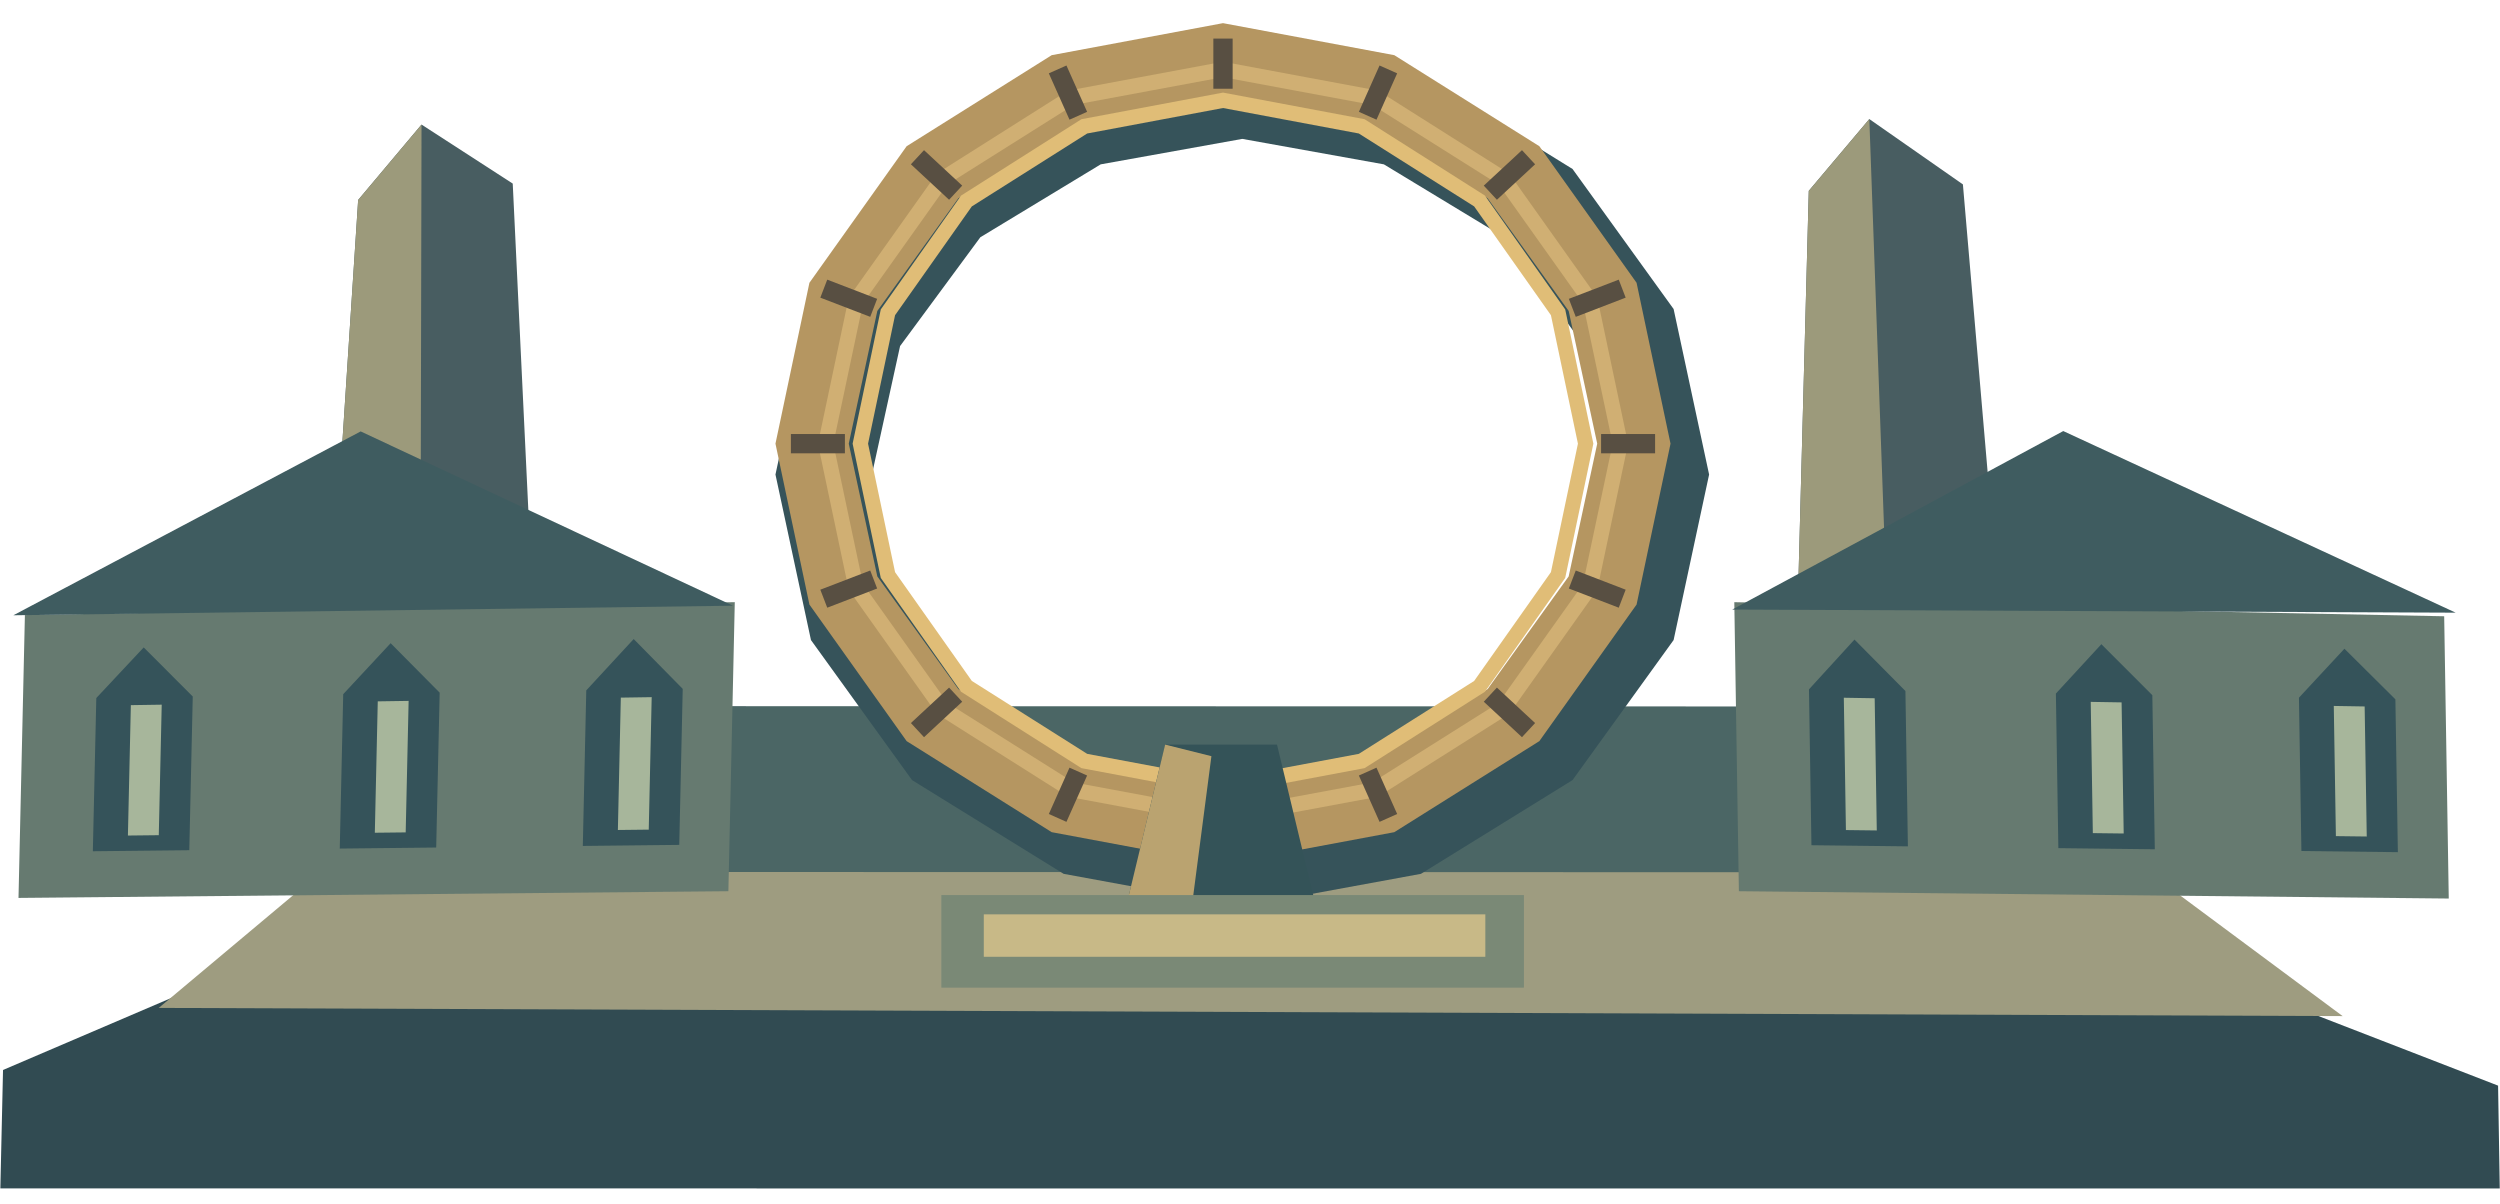
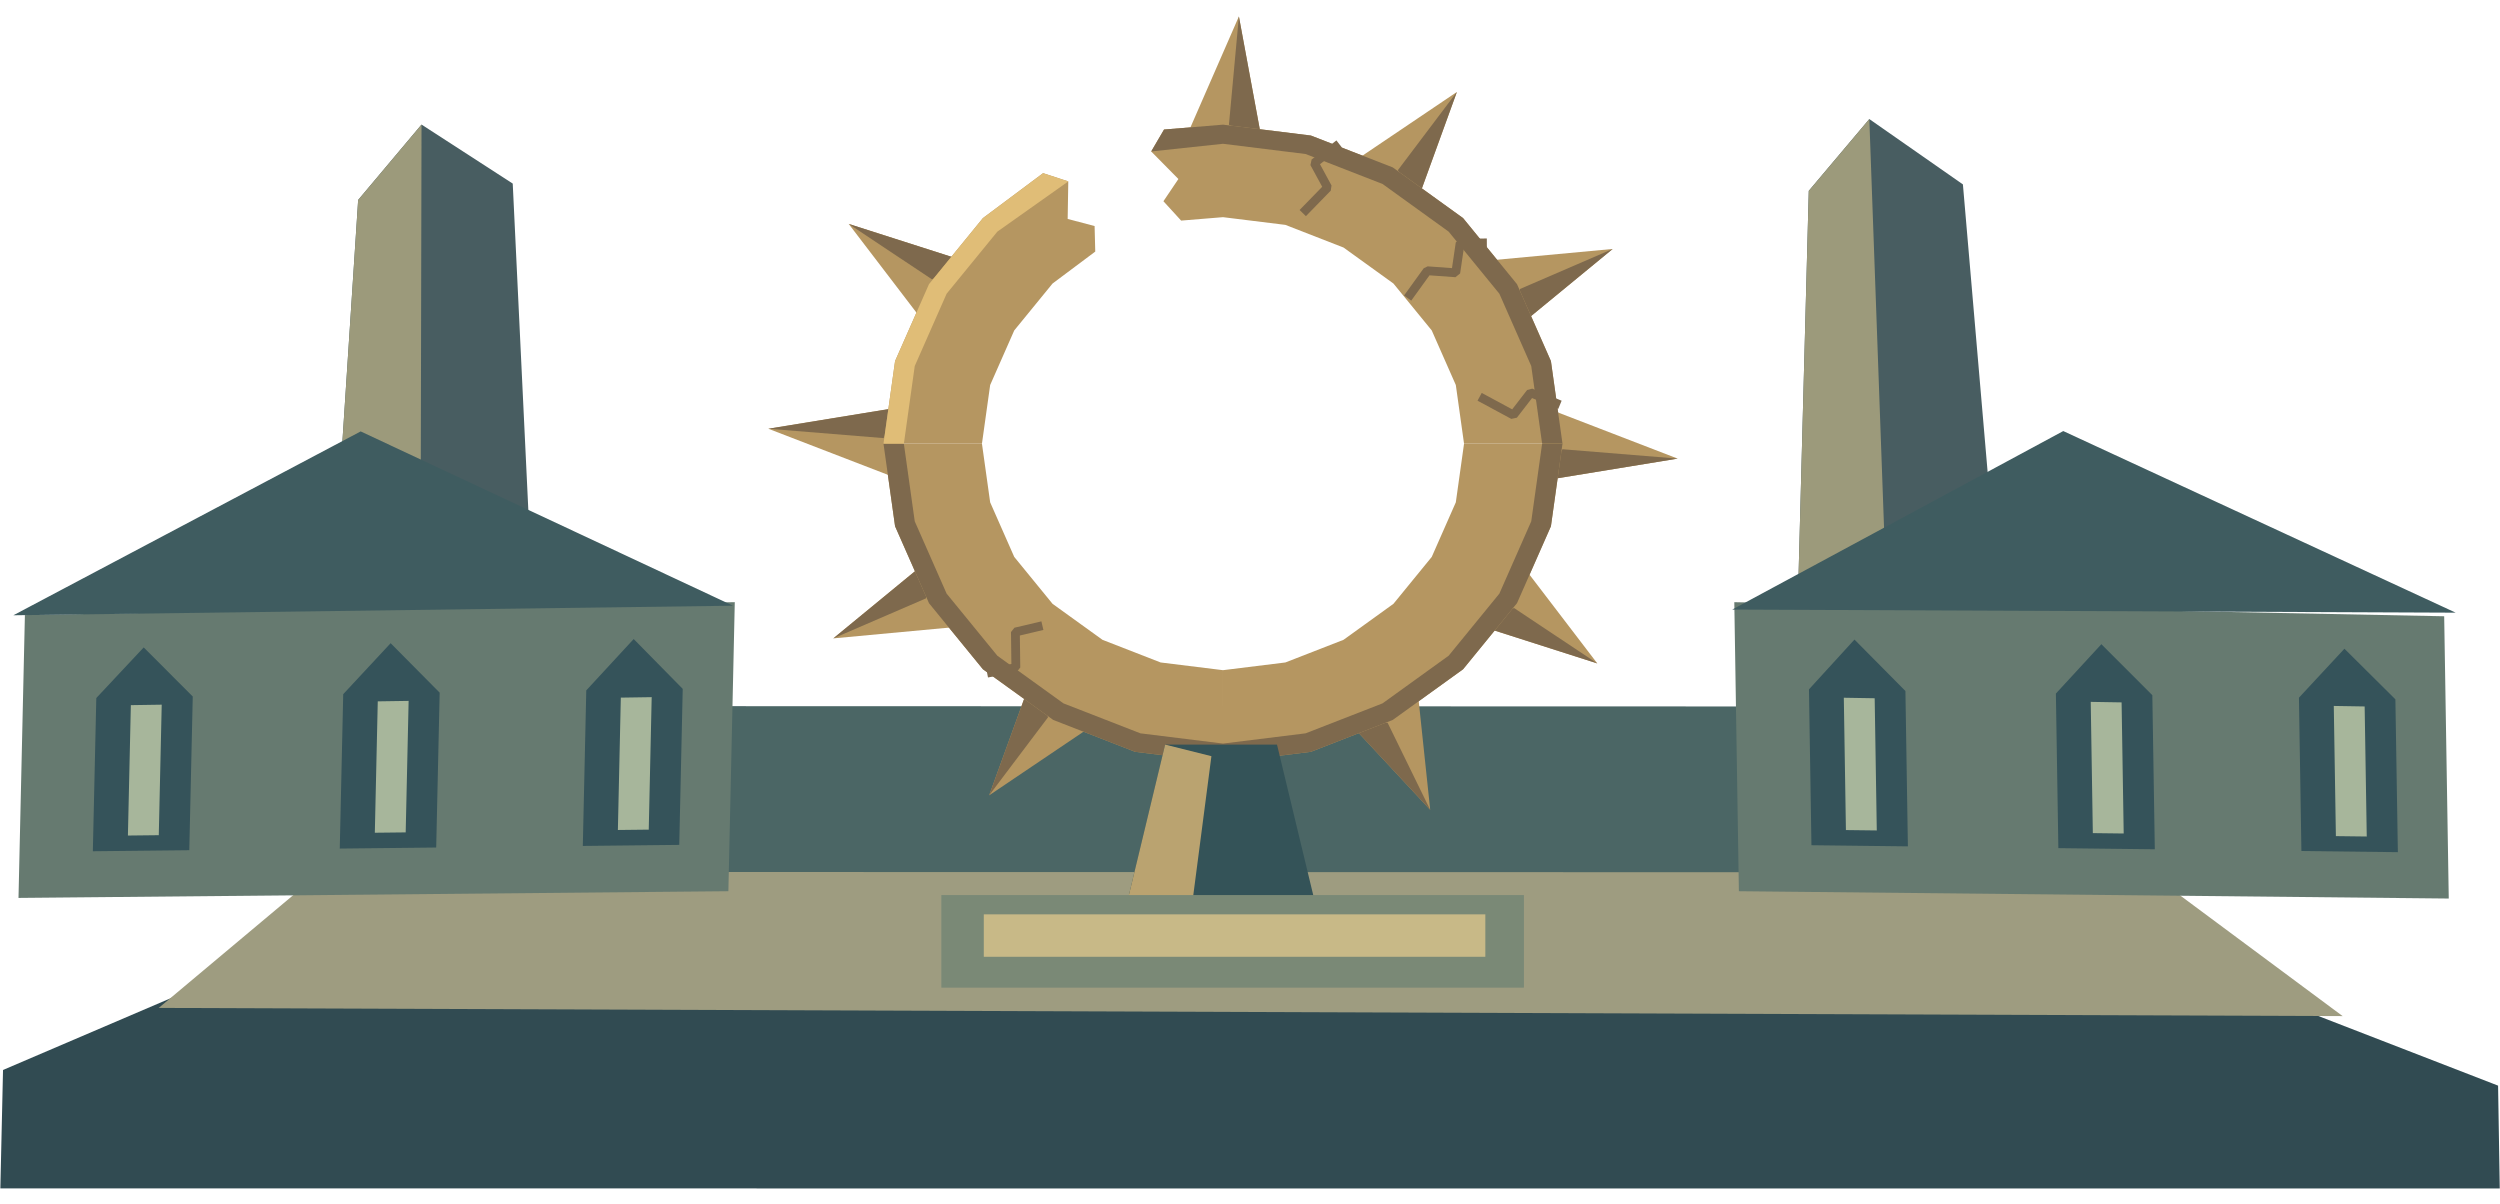
<svg xmlns="http://www.w3.org/2000/svg" width="648" height="312" viewBox="0 0 648 312">
  <polygon points="0.785,277.337 71.458,247.088 558.958,247.096 647.503,281.397 647.936,308.051 0.09,308.038" fill="#314b52" />
  <polygon points="41.144,261.249 88.019,221.951 551.558,222.052 607.215,263.376" fill="#9e9c80" />
  <polygon fill="#4b6665" points="83.894,183.007 554.933,183.141 555.622,226.094 82.93,226.004" />
  <polygon points="83.692,192.006 92.833,51.829 109.26,32.289 132.901,47.585 139.715,190.206" fill="#485d61" />
  <polygon points="92.833,51.829 109.26,32.289 108.939,180.62 83.692,192.006" fill="#9c9a7b" />
  <polygon fill="#c6b288" points="89.737,189.92 140.737,189.185 140.468,201.265 89.468,201.928" />
  <polygon points="465.077,190.74 468.833,49.471 484.529,30.861 508.785,47.797 521.061,190.602" fill="#485d61" />
  <polygon points="468.833,49.471 484.529,30.861 489.901,180.046 465.077,190.74" fill="#9c9a7b" />
  <polygon fill="#c6b288" points="471.045,188.813 522.045,189.615 522.237,201.653 471.237,200.93" />
-   <path d="M322.0,11.0 L368.3,19.5 L407.6,43.8 L433.8,80.1 L443.0,123.0 L433.8,165.9 L407.6,202.2 L368.3,226.5 L322.0,235.0 L275.7,226.5 L236.4,202.2 L210.2,165.9 L201.0,123.0 L210.2,80.1 L236.4,43.8 L275.7,19.5 Z M322.0,36.0 L358.7,42.6 L389.9,61.5 L410.7,89.7 L418.0,123.0 L410.7,156.3 L389.9,184.5 L358.7,203.4 L322.0,210.0 L285.3,203.4 L254.1,184.5 L233.3,156.3 L226.0,123.0 L233.3,89.7 L254.1,61.5 L285.3,42.6 Z" fill="#36535a" fill-rule="evenodd" />
-   <path d="M317.0,6.0 L361.4,14.3 L399.0,37.9 L424.2,73.3 L433.0,115.0 L424.2,156.7 L399.0,192.1 L361.4,215.7 L317.0,224.0 L272.6,215.7 L235.0,192.1 L209.8,156.7 L201.0,115.0 L209.8,73.3 L235.0,37.9 L272.6,14.3 Z M317.0,25.0 L354.1,31.9 L385.6,51.4 L406.6,80.6 L414.0,115.0 L406.6,149.4 L385.6,178.6 L354.1,198.1 L317.0,205.0 L279.9,198.1 L248.4,178.6 L227.4,149.4 L220.0,115.0 L227.4,80.6 L248.4,51.4 L279.9,31.9 Z" fill="#b59661" fill-rule="evenodd" />
-   <path d="M317.0,24.0 L353.7,30.9 L384.9,50.7 L405.7,80.2 L413.0,115.0 L405.7,149.8 L384.9,179.3 L353.7,199.1 L317.0,206.0 L280.3,199.1 L249.1,179.3 L228.3,149.8 L221.0,115.0 L228.3,80.2 L249.1,50.7 L280.3,30.9 Z M317.0,28.0 L352.2,34.6 L382.1,53.5 L402.0,81.7 L409.0,115.0 L402.0,148.3 L382.1,176.5 L352.2,195.4 L317.0,202.0 L281.8,195.4 L251.9,176.5 L232.0,148.3 L225.0,115.0 L232.0,81.7 L251.9,53.5 L281.8,34.6 Z" fill="#e0bd77" fill-rule="evenodd" />
-   <path d="M317.0,16.0 L357.2,23.5 L391.2,45.0 L414.0,77.1 L422.0,115.0 L414.0,152.9 L391.2,185.0 L357.2,206.5 L317.0,214.0 L276.8,206.5 L242.8,185.0 L220.0,152.9 L212.0,115.0 L220.0,77.1 L242.8,45.0 L276.8,23.5 Z M317.0,20.0 L355.7,27.2 L388.4,47.8 L410.3,78.6 L418.0,115.0 L410.3,151.4 L388.4,182.2 L355.7,202.8 L317.0,210.0 L278.3,202.8 L245.6,182.2 L223.7,151.4 L216.0,115.0 L223.7,78.6 L245.6,47.8 L278.3,27.2 Z" fill="#d0af73" fill-rule="evenodd" />
-   <polyline points="317,207 317,220" fill="none" stroke="#584f42" stroke-width="5" />
-   <polyline points="354.503,199.997 359.861,212.007" fill="none" stroke="#584f42" stroke-width="5" />
-   <polyline points="386.296,180.054 396.196,189.246" fill="none" stroke="#584f42" stroke-width="5" />
-   <polyline points="407.54,150.207 420.475,155.182" fill="none" stroke="#584f42" stroke-width="5" />
-   <polyline points="415,115 429,115" fill="none" stroke="#584f42" stroke-width="5" />
-   <polyline points="407.54,79.793 420.475,74.818" fill="none" stroke="#584f42" stroke-width="5" />
-   <polyline points="386.296,49.946 396.196,40.754" fill="none" stroke="#584f42" stroke-width="5" />
-   <polyline points="354.503,30.003 359.861,17.993" fill="none" stroke="#584f42" stroke-width="5" />
-   <polyline points="317,23 317,10" fill="none" stroke="#584f42" stroke-width="5" />
-   <polyline points="279.497,30.003 274.139,17.993" fill="none" stroke="#584f42" stroke-width="5" />
-   <polyline points="247.704,49.946 237.804,40.754" fill="none" stroke="#584f42" stroke-width="5" />
-   <polyline points="226.46,79.793 213.525,74.818" fill="none" stroke="#584f42" stroke-width="5" />
-   <polyline points="219,115 205,115" fill="none" stroke="#584f42" stroke-width="5" />
-   <polyline points="226.46,150.207 213.525,155.182" fill="none" stroke="#584f42" stroke-width="5" />
-   <polyline points="247.704,180.054 237.804,189.246" fill="none" stroke="#584f42" stroke-width="5" />
-   <polyline points="279.497,199.997 274.139,212.007" fill="none" stroke="#584f42" stroke-width="5" />
+   <g data-symbol="hollow-sun">
+     <polygon points="306.81,37.03 321.12,4.26 327.19,37.03" fill="#b59661" />
+     <polygon points="321.12,4.26 327.19,37.03 318.54,32.32" fill="#7e694d" />
+     <polygon points="349.67,42.69 377.62,23.84 367.31,52.26" fill="#b59661" />
+     <polygon points="377.62,23.84 367.31,52.26 362.32,44.12" fill="#7e694d" />
+     <polygon points="383.77,67.72 418.01,64.53 393.95,84.31" fill="#b59661" />
+     <polygon points="418.01,64.53 393.95,84.31 393.97,74.91" fill="#7e694d" />
+     <polygon points="399.98,105.43 434.85,118.87 399.98,124.57" fill="#b59661" />
+     <polygon points="434.85,118.87 399.98,124.57 404.99,116.44" fill="#7e694d" />
+     <polygon points="393.95,145.69 414.02,171.96 383.77,162.28" fill="#b59661" />
+     <polygon points="414.02,171.96 383.77,162.28 392.43,157.59" fill="#7e694d" />
+     <polygon points="367.31,177.74 370.71,209.91 349.67,187.31" fill="#b59661" />
+     <polygon points="370.71,209.91 349.67,187.31 359.66,187.32" fill="#7e694d" />
+     <polygon points="327.19,192.97 312.88,225.74 306.81,192.97" fill="#b59661" />
+     <polygon points="312.88,225.74 306.81,192.97 315.46,197.68" fill="#7e694d" />
+     <polygon points="284.33,187.31 256.38,206.16 266.69,177.74" fill="#b59661" />
+     <polygon points="256.38,206.16 266.69,177.74 271.68,185.88" fill="#7e694d" />
+     <polygon points="250.23,162.28 215.99,165.47 240.05,145.69" fill="#b59661" />
+     <polygon points="215.99,165.47 240.05,145.69 240.03,155.09" fill="#7e694d" />
+     <polygon points="234.02,124.57 199.15,111.13 234.02,105.43" fill="#b59661" />
+     <polygon points="199.15,111.13 234.02,105.43 229.01,113.56" fill="#7e694d" />
+     <polygon points="240.05,84.31 219.98,58.04 250.23,67.72" fill="#b59661" />
+     <polygon points="219.98,58.04 250.23,67.72 241.57,72.41" fill="#7e694d" />
+     <polygon points="301.72,33.57 317,32.31 339.78,35.13 361,43.39 379.23,56.53 393.21,73.66 402,93.6 405,115 379.48,115 377.35,99.8 371.11,85.65 361.18,73.49 348.24,64.16 333.17,58.29 317,56.29 306.15,57.18 301.56,52.16 305.44,46.4 298.39,39.26" fill="#b59661" />
+     <polygon points="301.72,33.57 317,32.31 339.78,35.13 361,43.39 379.23,56.53 393.21,73.66 402,93.6 405,115 399.72,115 396.9,94.88 388.64,76.14 375.49,60.04 358.36,47.69 338.41,39.92 317,37.27 298.39,39.26" fill="#7e694d" />
+     <polygon points="405,115 402,136.4 393.21,156.34 379.23,173.47 361,186.61 339.78,194.87 317,197.69 317,173.71 333.17,171.71 348.24,165.84 361.18,156.51 371.11,144.35 377.35,130.2 379.48,115" fill="#b59661" />
+     <polygon points="405,115 402,136.4 393.21,156.34 379.23,173.47 361,186.61 339.78,194.87 317,197.69 317,192.73 338.41,190.08 358.36,182.31 375.49,169.96 388.64,153.86 396.9,135.12 399.72,115" fill="#7e694d" />
+     <polygon points="317,197.69 294.22,194.87 273,186.61 254.77,173.47 240.79,156.34 232,136.4 229,115 254.52,115 256.65,130.2 262.89,144.35 272.82,156.51 285.76,165.84 300.83,171.71 317,173.71" fill="#b59661" />
+     <polygon points="317,197.69 294.22,194.87 273,186.61 254.77,173.47 240.79,156.34 232,136.4 229,115 234.28,115 237.1,135.12 245.36,153.86 258.51,169.96 275.64,182.31 295.59,190.08 317,192.73" fill="#7e694d" />
+     <polygon points="229,115 232,93.6 240.79,73.66 254.77,56.53 270.37,44.88 276.9,47.02 276.74,56.75 283.72,58.59 283.89,65.21 272.82,73.49 262.89,85.65 256.65,99.8 254.52,115" fill="#b59661" />
+     <polygon points="229,115 232,93.6 240.79,73.66 254.77,56.53 270.37,44.88 276.9,47.02 258.51,60.04 245.36,76.14 237.1,94.88 234.28,115" fill="#e0bd77" />
+     <polyline data-fracture="closed" points="347.1,37.3 340.67,42.25 344.12,48.61 337.67,55.23" fill="none" stroke="#7e694d" stroke-width="2.288" stroke-linejoin="bevel" />
+     <polyline data-fracture="closed" points="385.39,62.96 378.47,62.99 377.33,70.71 369.97,70.18 364.86,77.26" fill="none" stroke="#7e694d" stroke-width="2.288" stroke-linejoin="bevel" />
+     <polyline data-fracture="closed" points="404.34,104.92 396.73,101.79 392.27,107.57 383.52,102.85" fill="none" stroke="#7e694d" stroke-width="2.288" stroke-linejoin="bevel" />
+     <polyline data-fracture="closed" points="255.87,174.48 263.31,173.04 263.19,163.82 270.19,162.17" fill="none" stroke="#7e694d" stroke-width="2.288" stroke-linejoin="bevel" />
+   </g>
  <polygon points="302,193 331,193 344,247 289,247" fill="#345358" />
  <polygon points="302,193 314,196 308,242 289,247" fill="#baa370" />
  <polygon fill="#7a8976" points="244,232 395,232 395,256 244,256" />
  <polygon fill="#c8b987" points="255,237 385,237 385,248 255,248" />
  <polygon fill="#667a70" points="6.455,159.426 190.455,156.08 188.795,231.003 4.795,232.741" />
  <polygon points="3.455,159.481 93.487,111.821 190,157" fill="#3f5c60" />
  <polygon points="24.064,220.646 24.962,180.926 37.253,167.812 49.962,180.537 49.064,220.374" fill="#35535a" />
  <polygon fill="#a7b69b" points="33.917,182.774 41.917,182.651 41.154,216.481 33.154,216.572" />
  <polygon points="88.064,219.95 88.962,179.929 101.253,166.716 113.962,179.539 113.064,219.679" fill="#35535a" />
  <polygon fill="#a7b69b" points="97.917,181.792 105.917,181.669 105.154,215.755 97.154,215.846" />
  <polygon points="151.064,219.266 151.962,178.947 164.253,165.638 176.962,178.557 176.064,218.994" fill="#35535a" />
  <polygon fill="#a7b69b" points="160.917,180.825 168.917,180.702 168.154,215.041 160.154,215.132" />
  <polygon fill="#667a70" points="449.532,156.085 633.532,159.736 634.718,232.902 450.718,231.005" />
  <polygon points="449,158 534.795,111.729 636.516,158.807" fill="#3f5c60" />
  <polygon points="469.526,219.081 468.885,178.682 480.676,165.776 493.885,179.107 494.526,219.378" fill="#35535a" />
  <polygon fill="#a7b69b" points="477.917,180.853 485.917,180.987 486.462,215.252 478.462,215.153" />
  <polygon points="533.526,219.84 532.885,179.77 544.676,166.972 557.885,180.196 558.526,220.136" fill="#35535a" />
  <polygon fill="#a7b69b" points="541.917,181.925 549.917,182.059 550.462,216.043 542.462,215.944" />
  <polygon points="596.526,220.587 595.885,180.842 607.676,168.149 620.885,181.267 621.526,220.883" fill="#35535a" />
  <polygon fill="#a7b69b" points="604.917,182.98 612.917,183.114 613.462,216.823 605.462,216.724" />
</svg>
